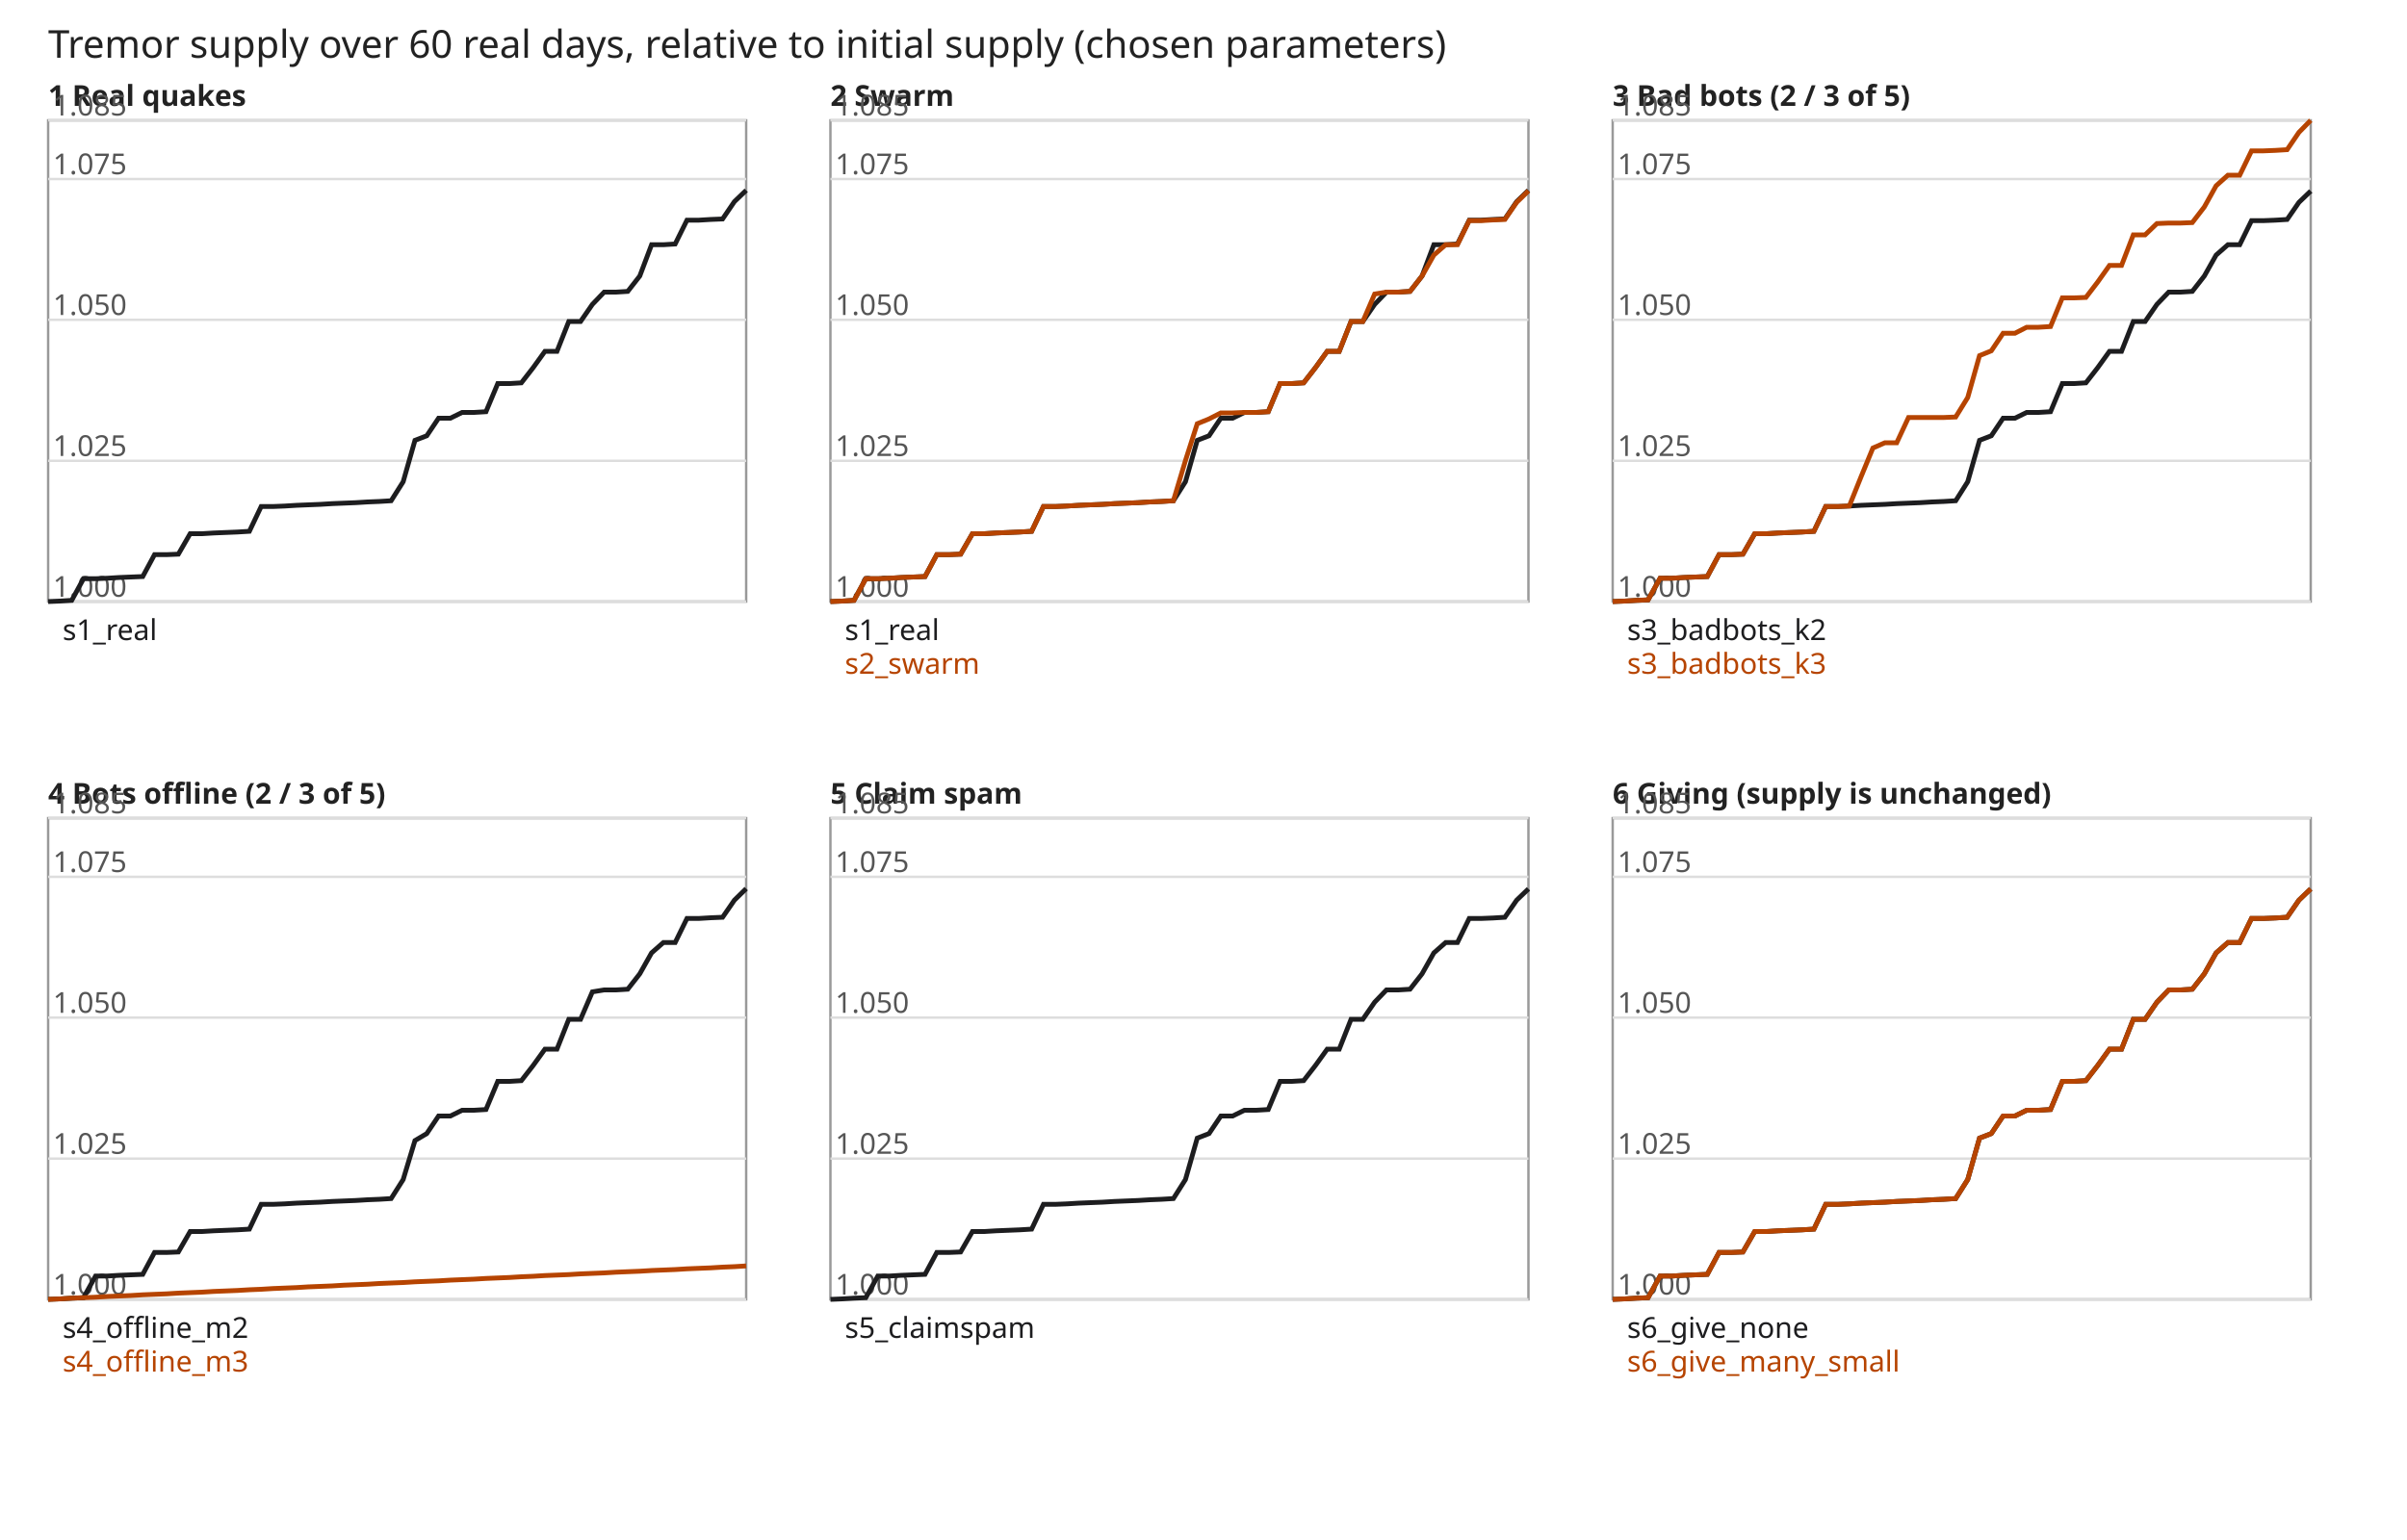
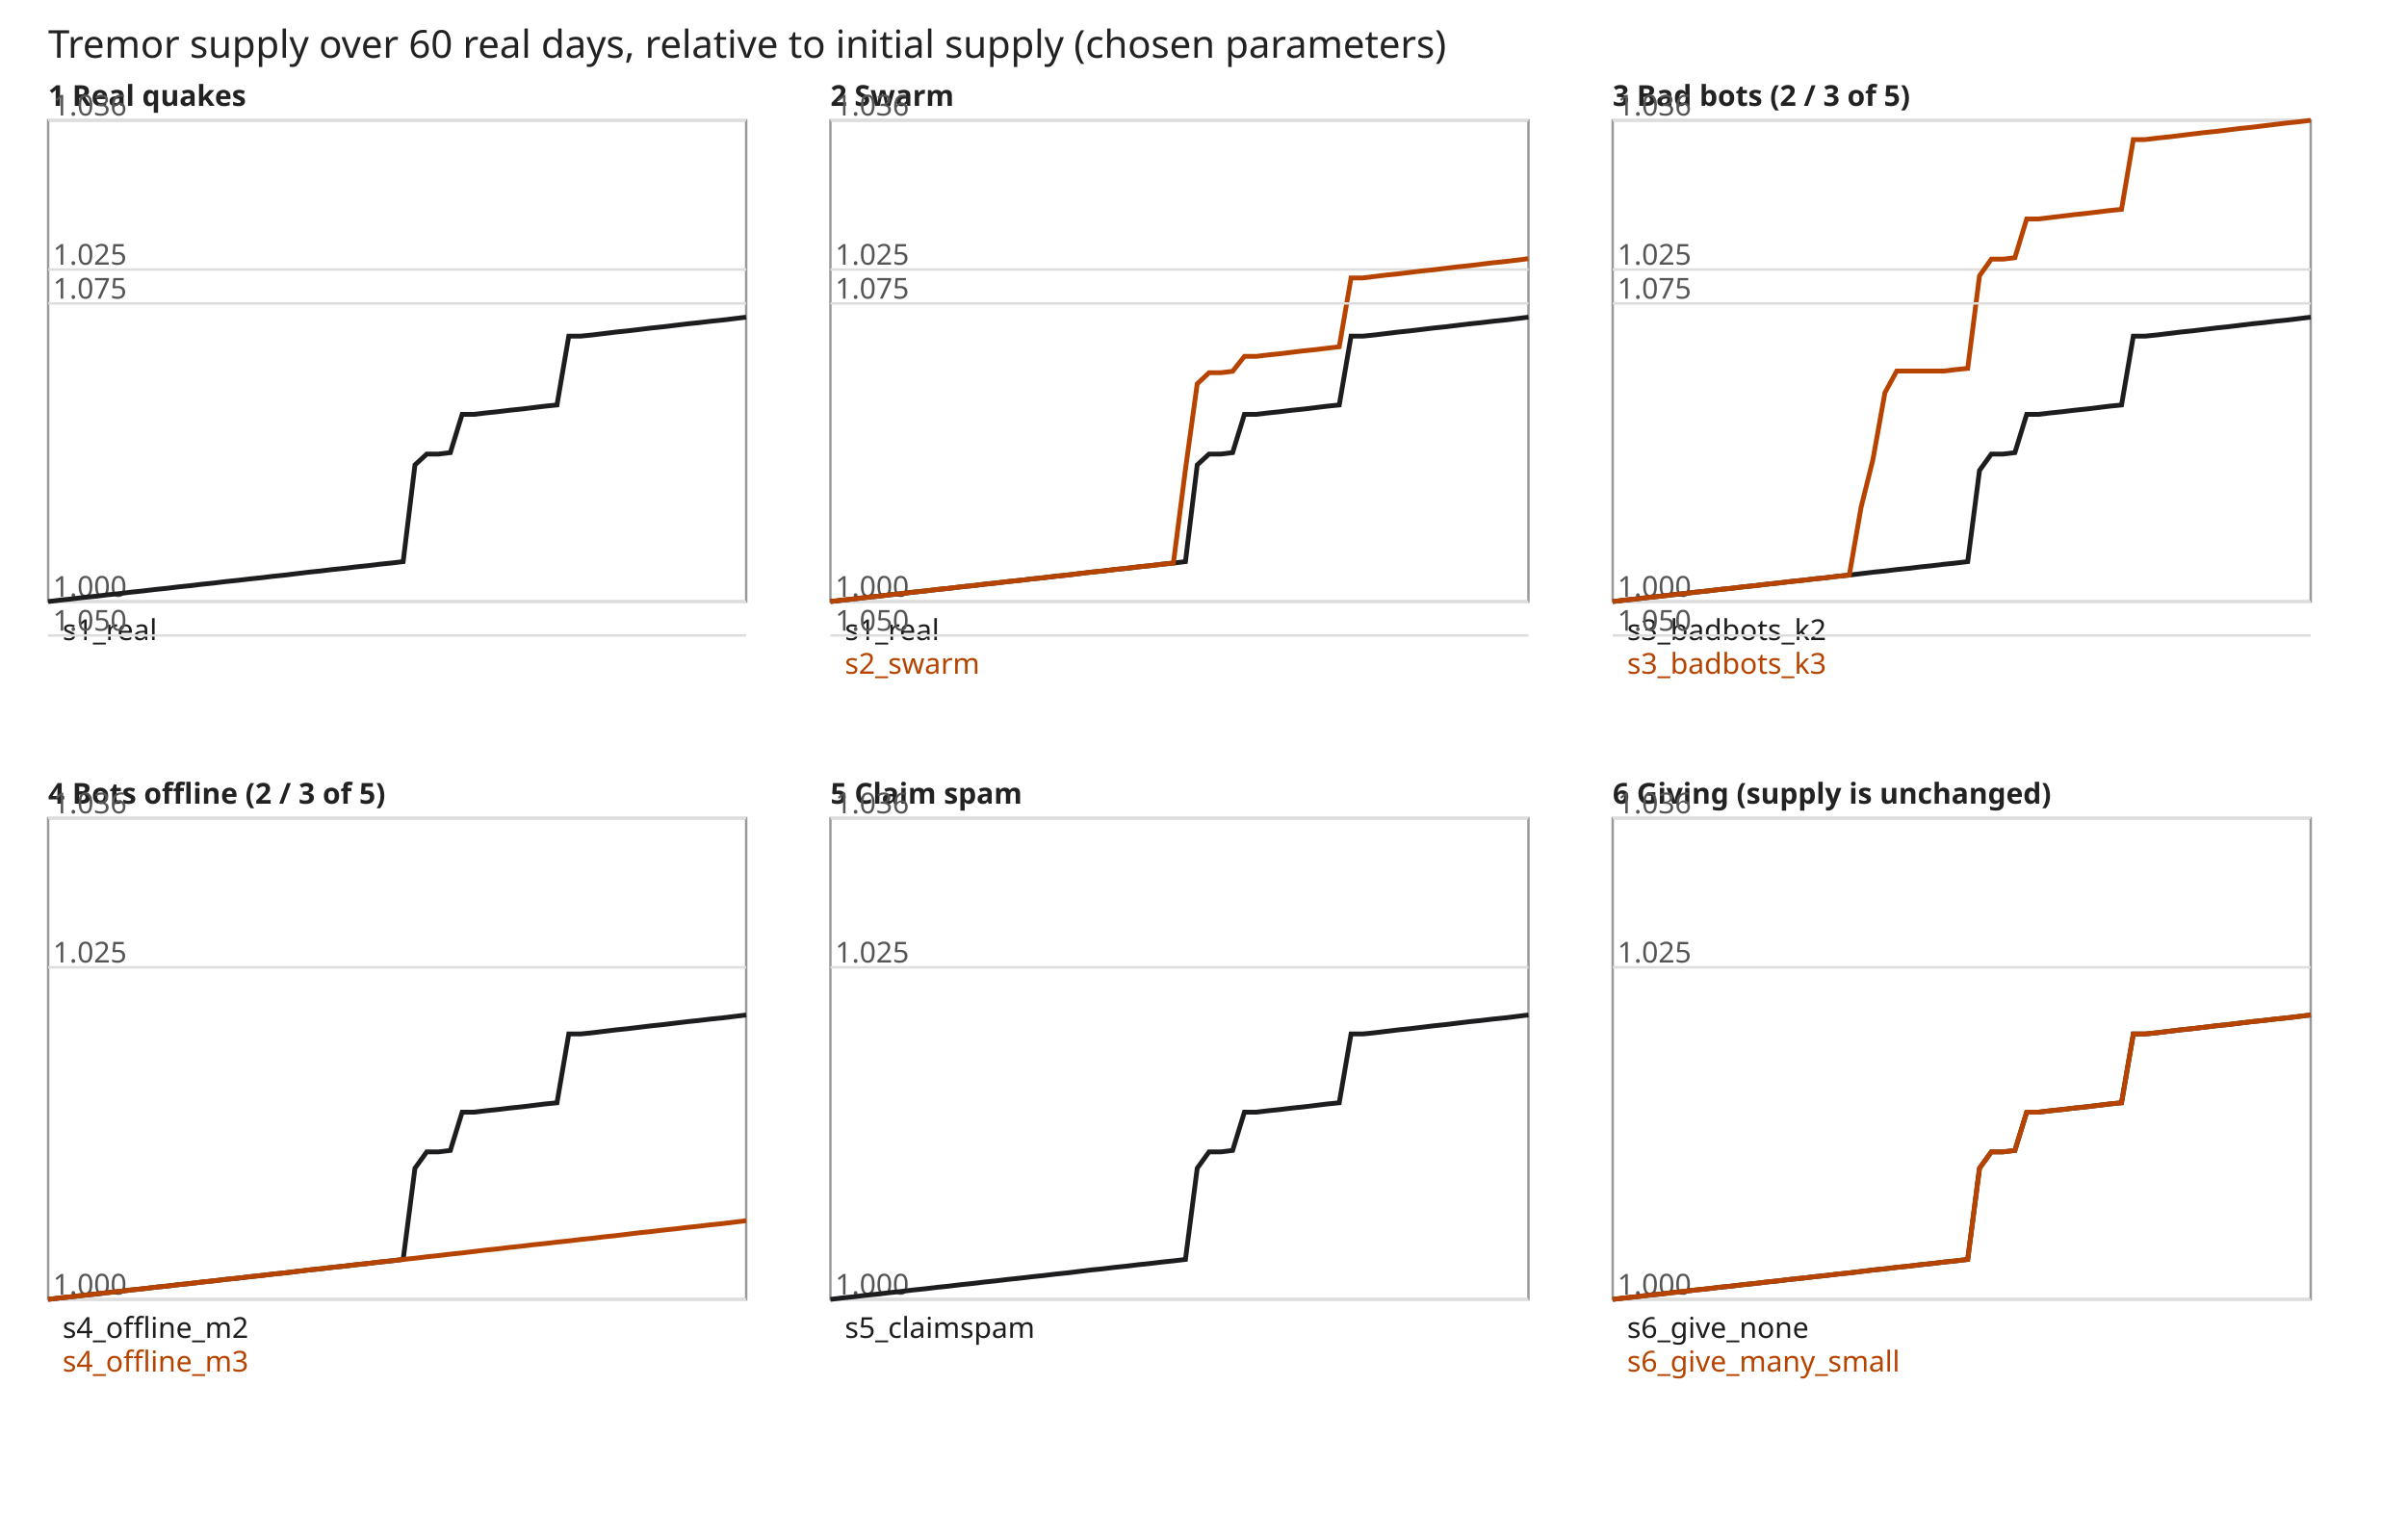
<svg xmlns="http://www.w3.org/2000/svg" viewBox="0 0 1000 640" font-family="sans-serif" font-size="12">
  <rect width="100%" height="100%" fill="#fff" />
  <text x="20" y="24" font-size="16" fill="#222">Tremor supply over 60 real days, relative to initial supply (chosen parameters)</text>
  <text x="20" y="44" fill="#222" font-weight="bold">1 Real quakes</text>
  <rect x="20" y="50" width="290" height="200" fill="none" stroke="#999" />
  <line x1="20" x2="310" y1="250.0" y2="250.0" stroke="#ddd" />
  <text x="22" y="248.0" fill="#555">1.000</text>
-   <line x1="20" x2="310" y1="191.5" y2="191.5" stroke="#ddd" />
-   <text x="22" y="189.5" fill="#555">1.025</text>
-   <line x1="20" x2="310" y1="132.9" y2="132.9" stroke="#ddd" />
-   <text x="22" y="130.9" fill="#555">1.050</text>
-   <line x1="20" x2="310" y1="74.4" y2="74.4" stroke="#ddd" />
-   <text x="22" y="72.4" fill="#555">1.075</text>
+   <line x1="20" x2="310" y1="112.0" y2="112.0" stroke="#ddd" />
+   <text x="22" y="110.0" fill="#555">1.025</text>
+   <line x1="20" x2="310" y1="-25.9" y2="-25.9" stroke="#ddd" />
+   <text x="22" y="-27.9" fill="#555">1.050</text>
+   <line x1="20" x2="310" y1="-163.9" y2="-163.9" stroke="#ddd" />
+   <text x="22" y="-165.9" fill="#555">1.075</text>
  <line x1="20" x2="310" y1="50.0" y2="50.0" stroke="#ddd" />
-   <text x="22" y="48.0" fill="#555">1.085</text>
-   <polyline fill="none" stroke="#1d1d1f" stroke-width="2" points="20.0,250.0 24.9,249.8 29.8,249.5 34.7,240.5 39.7,240.5 44.6,240.3 49.5,240.0 54.4,239.8 59.3,239.6 64.2,230.5 69.2,230.5 74.1,230.3 79.0,221.8 83.9,221.8 88.8,221.5 93.7,221.3 98.6,221.1 103.6,220.8 108.5,210.5 113.4,210.5 118.3,210.3 123.2,210.0 128.1,209.8 133.1,209.6 138.0,209.3 142.9,209.1 147.8,208.9 152.7,208.6 157.6,208.4 162.5,208.1 167.5,200.2 172.4,183.0 177.3,181.1 182.2,173.8 187.1,173.8 192.0,171.4 196.9,171.4 201.9,171.1 206.8,159.4 211.7,159.4 216.6,159.1 221.5,152.8 226.4,146.0 231.4,146.0 236.3,133.6 241.2,133.6 246.1,126.5 251.0,121.4 255.9,121.4 260.8,121.1 265.8,114.7 270.7,101.7 275.6,101.7 280.5,101.4 285.4,91.5 290.3,91.5 295.3,91.2 300.2,91.0 305.1,83.8 310.0,79.1" />
+   <text x="22" y="48.0" fill="#555">1.036</text>
+   <polyline fill="none" stroke="#1d1d1f" stroke-width="2" points="20.0,250.0 24.9,249.4 29.8,248.9 34.7,248.3 39.7,247.8 44.6,247.2 49.5,246.7 54.4,246.1 59.3,245.6 64.2,245.0 69.2,244.5 74.1,243.9 79.0,243.4 83.9,242.8 88.8,242.3 93.7,241.7 98.6,241.2 103.6,240.6 108.5,240.1 113.4,239.5 118.3,239.0 123.2,238.4 128.1,237.8 133.1,237.3 138.0,236.7 142.9,236.2 147.8,235.6 152.7,235.1 157.6,234.5 162.5,234.0 167.5,233.4 172.4,193.2 177.3,188.7 182.2,188.7 187.1,188.1 192.0,172.2 196.9,172.2 201.9,171.6 206.8,171.1 211.7,170.5 216.6,170.0 221.5,169.4 226.4,168.8 231.4,168.3 236.3,139.7 241.2,139.7 246.1,139.2 251.0,138.6 255.9,138.0 260.8,137.5 265.8,136.9 270.7,136.3 275.6,135.8 280.5,135.2 285.4,134.6 290.3,134.1 295.3,133.5 300.2,133.0 305.1,132.4 310.0,131.8" />
  <text x="26" y="266" fill="#1d1d1f">s1_real</text>
  <text x="345" y="44" fill="#222" font-weight="bold">2 Swarm</text>
  <rect x="345" y="50" width="290" height="200" fill="none" stroke="#999" />
  <line x1="345" x2="635" y1="250.0" y2="250.0" stroke="#ddd" />
  <text x="347" y="248.0" fill="#555">1.000</text>
-   <line x1="345" x2="635" y1="191.5" y2="191.5" stroke="#ddd" />
-   <text x="347" y="189.5" fill="#555">1.025</text>
-   <line x1="345" x2="635" y1="132.9" y2="132.9" stroke="#ddd" />
-   <text x="347" y="130.9" fill="#555">1.050</text>
-   <line x1="345" x2="635" y1="74.4" y2="74.4" stroke="#ddd" />
-   <text x="347" y="72.4" fill="#555">1.075</text>
+   <line x1="345" x2="635" y1="112.0" y2="112.0" stroke="#ddd" />
+   <text x="347" y="110.0" fill="#555">1.025</text>
+   <line x1="345" x2="635" y1="-25.9" y2="-25.9" stroke="#ddd" />
+   <text x="347" y="-27.9" fill="#555">1.050</text>
+   <line x1="345" x2="635" y1="-163.9" y2="-163.9" stroke="#ddd" />
+   <text x="347" y="-165.9" fill="#555">1.075</text>
  <line x1="345" x2="635" y1="50.0" y2="50.0" stroke="#ddd" />
-   <text x="347" y="48.0" fill="#555">1.085</text>
-   <polyline fill="none" stroke="#1d1d1f" stroke-width="2" points="345.0,250.0 349.9,249.8 354.8,249.5 359.7,240.5 364.7,240.5 369.6,240.3 374.5,240.0 379.4,239.8 384.3,239.6 389.2,230.5 394.2,230.5 399.1,230.3 404.0,221.8 408.9,221.8 413.8,221.5 418.7,221.3 423.6,221.1 428.6,220.8 433.5,210.5 438.4,210.5 443.3,210.3 448.2,210.0 453.1,209.8 458.1,209.6 463.0,209.3 467.9,209.1 472.8,208.9 477.7,208.6 482.6,208.4 487.5,208.1 492.5,200.2 497.4,183.0 502.3,181.1 507.2,173.8 512.1,173.8 517.0,171.4 521.9,171.4 526.9,171.1 531.8,159.4 536.7,159.4 541.6,159.1 546.5,152.8 551.4,146.0 556.4,146.0 561.3,133.6 566.2,133.6 571.1,126.5 576.0,121.4 580.9,121.4 585.8,121.1 590.8,114.7 595.7,101.7 600.6,101.7 605.5,101.4 610.4,91.5 615.3,91.5 620.3,91.2 625.2,91.0 630.1,83.8 635.0,79.1" />
+   <text x="347" y="48.0" fill="#555">1.036</text>
+   <polyline fill="none" stroke="#1d1d1f" stroke-width="2" points="345.0,250.0 349.9,249.4 354.8,248.9 359.7,248.3 364.7,247.8 369.6,247.2 374.5,246.7 379.4,246.1 384.3,245.6 389.2,245.0 394.2,244.5 399.1,243.9 404.0,243.4 408.9,242.8 413.8,242.3 418.7,241.7 423.6,241.2 428.6,240.6 433.5,240.1 438.4,239.5 443.3,239.0 448.2,238.4 453.1,237.8 458.1,237.3 463.0,236.7 467.9,236.2 472.8,235.6 477.7,235.1 482.6,234.5 487.5,234.0 492.5,233.4 497.4,193.2 502.3,188.7 507.2,188.7 512.1,188.1 517.0,172.2 521.9,172.2 526.9,171.6 531.8,171.1 536.7,170.5 541.6,170.0 546.5,169.4 551.4,168.8 556.4,168.3 561.3,139.7 566.2,139.7 571.1,139.2 576.0,138.6 580.9,138.0 585.8,137.5 590.8,136.9 595.7,136.3 600.6,135.8 605.5,135.2 610.4,134.6 615.3,134.1 620.3,133.5 625.2,133.0 630.1,132.4 635.0,131.8" />
  <text x="351" y="266" fill="#1d1d1f">s1_real</text>
-   <polyline fill="none" stroke="#b64400" stroke-width="2" points="345.0,250.0 349.9,249.8 354.8,249.5 359.7,240.5 364.7,240.5 369.6,240.3 374.5,240.0 379.4,239.8 384.3,239.6 389.2,230.5 394.2,230.5 399.1,230.3 404.0,221.8 408.9,221.8 413.8,221.5 418.7,221.3 423.6,221.1 428.6,220.8 433.5,210.5 438.4,210.5 443.3,210.3 448.2,210.0 453.1,209.8 458.1,209.6 463.0,209.3 467.9,209.1 472.8,208.9 477.7,208.6 482.6,208.4 487.5,208.1 492.5,191.4 497.4,176.1 502.3,174.1 507.2,171.6 512.1,171.6 517.0,171.4 521.9,171.4 526.9,171.1 531.8,159.4 536.7,159.4 541.6,159.1 546.5,152.8 551.4,146.0 556.4,146.0 561.3,133.6 566.2,133.6 571.1,122.2 576.0,121.4 580.9,121.4 585.8,121.1 590.8,114.7 595.7,106.0 600.6,101.7 605.5,101.7 610.4,91.7 615.3,91.7 620.3,91.4 625.2,91.2 630.1,84.1 635.0,79.3" />
+   <polyline fill="none" stroke="#b64400" stroke-width="2" points="345.0,250.0 349.9,249.4 354.8,248.9 359.7,248.3 364.7,247.8 369.6,247.2 374.5,246.7 379.4,246.1 384.3,245.6 389.2,245.0 394.2,244.5 399.1,243.9 404.0,243.4 408.9,242.8 413.8,242.3 418.7,241.7 423.6,241.2 428.6,240.6 433.5,240.1 438.4,239.5 443.3,239.0 448.2,238.4 453.1,237.8 458.1,237.3 463.0,236.7 467.9,236.2 472.8,235.6 477.7,235.1 482.6,234.5 487.5,234.0 492.5,195.1 497.4,159.5 502.3,154.9 507.2,154.9 512.1,154.3 517.0,148.1 521.9,148.1 526.9,147.5 531.8,147.0 536.7,146.4 541.6,145.8 546.5,145.3 551.4,144.7 556.4,144.1 561.3,115.5 566.2,115.5 571.1,114.9 576.0,114.3 580.9,113.8 585.8,113.2 590.8,112.6 595.7,112.1 600.6,111.5 605.5,110.9 610.4,110.4 615.3,109.8 620.3,109.2 625.2,108.7 630.1,108.1 635.0,107.5" />
  <text x="351" y="280" fill="#b64400">s2_swarm</text>
  <text x="670" y="44" fill="#222" font-weight="bold">3 Bad bots (2 / 3 of 5)</text>
  <rect x="670" y="50" width="290" height="200" fill="none" stroke="#999" />
  <line x1="670" x2="960" y1="250.0" y2="250.0" stroke="#ddd" />
  <text x="672" y="248.0" fill="#555">1.000</text>
-   <line x1="670" x2="960" y1="191.5" y2="191.5" stroke="#ddd" />
-   <text x="672" y="189.5" fill="#555">1.025</text>
-   <line x1="670" x2="960" y1="132.9" y2="132.9" stroke="#ddd" />
-   <text x="672" y="130.9" fill="#555">1.050</text>
-   <line x1="670" x2="960" y1="74.4" y2="74.4" stroke="#ddd" />
-   <text x="672" y="72.4" fill="#555">1.075</text>
+   <line x1="670" x2="960" y1="112.0" y2="112.0" stroke="#ddd" />
+   <text x="672" y="110.0" fill="#555">1.025</text>
+   <line x1="670" x2="960" y1="-25.9" y2="-25.9" stroke="#ddd" />
+   <text x="672" y="-27.9" fill="#555">1.050</text>
+   <line x1="670" x2="960" y1="-163.9" y2="-163.9" stroke="#ddd" />
+   <text x="672" y="-165.9" fill="#555">1.075</text>
  <line x1="670" x2="960" y1="50.0" y2="50.0" stroke="#ddd" />
-   <text x="672" y="48.0" fill="#555">1.085</text>
-   <polyline fill="none" stroke="#1d1d1f" stroke-width="2" points="670.0,250.0 674.9,249.8 679.8,249.5 684.7,249.3 689.7,240.3 694.6,240.3 699.5,240.0 704.4,239.8 709.3,239.6 714.2,230.5 719.2,230.5 724.1,230.3 729.0,221.8 733.9,221.8 738.8,221.5 743.7,221.3 748.6,221.1 753.6,220.8 758.5,210.5 763.4,210.5 768.3,210.3 773.2,210.0 778.1,209.8 783.1,209.6 788.0,209.3 792.9,209.1 797.8,208.9 802.7,208.6 807.6,208.4 812.5,208.1 817.5,200.2 822.4,183.0 827.3,181.1 832.2,173.8 837.1,173.8 842.0,171.4 846.9,171.4 851.9,171.1 856.8,159.4 861.7,159.4 866.6,159.1 871.5,152.8 876.4,146.0 881.4,146.0 886.3,133.6 891.2,133.6 896.1,126.5 901.0,121.4 905.9,121.4 910.8,121.1 915.8,114.7 920.7,106.0 925.6,101.7 930.5,101.7 935.4,91.7 940.3,91.7 945.3,91.5 950.2,91.2 955.1,84.1 960.0,79.4" />
+   <text x="672" y="48.0" fill="#555">1.036</text>
+   <polyline fill="none" stroke="#1d1d1f" stroke-width="2" points="670.0,250.0 674.9,249.4 679.8,248.9 684.7,248.3 689.7,247.8 694.6,247.2 699.5,246.7 704.4,246.1 709.3,245.6 714.2,245.0 719.2,244.5 724.1,243.9 729.0,243.4 733.9,242.8 738.8,242.3 743.7,241.7 748.6,241.2 753.6,240.6 758.5,240.1 763.4,239.5 768.3,239.0 773.2,238.4 778.1,237.8 783.1,237.3 788.0,236.7 792.9,236.2 797.8,235.6 802.7,235.1 807.6,234.5 812.5,234.0 817.5,233.4 822.4,195.5 827.3,188.7 832.2,188.7 837.1,188.1 842.0,172.2 846.9,172.2 851.9,171.6 856.8,171.1 861.7,170.5 866.6,170.0 871.5,169.4 876.4,168.8 881.4,168.3 886.3,139.7 891.2,139.7 896.1,139.2 901.0,138.6 905.9,138.0 910.8,137.5 915.8,136.9 920.7,136.3 925.6,135.8 930.5,135.2 935.4,134.6 940.3,134.1 945.3,133.5 950.2,133.0 955.1,132.4 960.0,131.8" />
  <text x="676" y="266" fill="#1d1d1f">s3_badbots_k2</text>
-   <polyline fill="none" stroke="#b64400" stroke-width="2" points="670.0,250.0 674.9,249.8 679.8,249.5 684.7,249.3 689.7,240.3 694.6,240.3 699.5,240.0 704.4,239.8 709.3,239.6 714.2,230.5 719.2,230.5 724.1,230.3 729.0,221.8 733.9,221.8 738.8,221.5 743.7,221.3 748.6,221.1 753.6,220.8 758.5,210.5 763.4,210.5 768.3,210.3 773.2,198.1 778.1,186.2 783.1,184.0 788.0,184.0 792.9,173.5 797.8,173.5 802.7,173.5 807.6,173.5 812.5,173.3 817.5,165.2 822.4,147.8 827.3,145.8 832.2,138.5 837.1,138.5 842.0,136.0 846.9,136.0 851.9,135.7 856.8,123.8 861.7,123.8 866.6,123.6 871.5,117.2 876.4,110.3 881.4,110.3 886.3,97.6 891.2,97.6 896.1,92.9 901.0,92.7 905.9,92.7 910.8,92.5 915.8,86.0 920.7,77.2 925.6,72.8 930.5,72.8 935.4,62.7 940.3,62.7 945.3,62.5 950.2,62.2 955.1,55.0 960.0,50.0" />
+   <polyline fill="none" stroke="#b64400" stroke-width="2" points="670.0,250.0 674.9,249.4 679.8,248.9 684.7,248.3 689.7,247.8 694.6,247.2 699.5,246.7 704.4,246.1 709.3,245.6 714.2,245.0 719.2,244.5 724.1,243.9 729.0,243.4 733.9,242.8 738.8,242.3 743.7,241.7 748.6,241.2 753.6,240.6 758.5,240.1 763.4,239.5 768.3,239.0 773.2,210.8 778.1,191.1 783.1,163.2 788.0,154.2 792.9,154.2 797.8,154.2 802.7,154.2 807.6,154.2 812.5,153.6 817.5,153.1 822.4,114.6 827.3,107.7 832.2,107.7 837.1,107.1 842.0,91.0 846.9,91.0 851.9,90.4 856.8,89.8 861.7,89.2 866.6,88.7 871.5,88.1 876.4,87.5 881.4,87.0 886.3,58.0 891.2,58.0 896.1,57.4 901.0,56.9 905.9,56.3 910.8,55.7 915.8,55.1 920.7,54.6 925.6,54.0 930.5,53.4 935.4,52.9 940.3,52.3 945.3,51.7 950.2,51.1 955.1,50.6 960.0,50.0" />
  <text x="676" y="280" fill="#b64400">s3_badbots_k3</text>
  <text x="20" y="334" fill="#222" font-weight="bold">4 Bots offline (2 / 3 of 5)</text>
  <rect x="20" y="340" width="290" height="200" fill="none" stroke="#999" />
  <line x1="20" x2="310" y1="540.0" y2="540.0" stroke="#ddd" />
  <text x="22" y="538.0" fill="#555">1.000</text>
-   <line x1="20" x2="310" y1="481.5" y2="481.5" stroke="#ddd" />
-   <text x="22" y="479.5" fill="#555">1.025</text>
-   <line x1="20" x2="310" y1="422.9" y2="422.9" stroke="#ddd" />
-   <text x="22" y="420.9" fill="#555">1.050</text>
-   <line x1="20" x2="310" y1="364.4" y2="364.4" stroke="#ddd" />
-   <text x="22" y="362.4" fill="#555">1.075</text>
+   <line x1="20" x2="310" y1="402.0" y2="402.0" stroke="#ddd" />
+   <text x="22" y="400.0" fill="#555">1.025</text>
+   <line x1="20" x2="310" y1="264.1" y2="264.1" stroke="#ddd" />
+   <text x="22" y="262.1" fill="#555">1.050</text>
+   <line x1="20" x2="310" y1="126.1" y2="126.1" stroke="#ddd" />
+   <text x="22" y="124.1" fill="#555">1.075</text>
  <line x1="20" x2="310" y1="340.0" y2="340.0" stroke="#ddd" />
-   <text x="22" y="338.0" fill="#555">1.085</text>
-   <polyline fill="none" stroke="#1d1d1f" stroke-width="2" points="20.0,540.0 24.9,539.8 29.8,539.5 34.7,539.3 39.7,530.3 44.6,530.3 49.5,530.0 54.4,529.8 59.3,529.6 64.2,520.5 69.2,520.5 74.1,520.3 79.0,511.8 83.9,511.8 88.8,511.5 93.7,511.3 98.6,511.1 103.6,510.8 108.5,500.5 113.4,500.5 118.3,500.3 123.2,500.0 128.1,499.8 133.1,499.6 138.0,499.3 142.9,499.1 147.8,498.9 152.7,498.6 157.6,498.4 162.5,498.1 167.5,490.2 172.4,474.0 177.3,471.1 182.2,463.8 187.1,463.8 192.0,461.4 196.9,461.4 201.9,461.1 206.8,449.4 211.7,449.4 216.6,449.1 221.5,442.8 226.4,436.0 231.4,436.0 236.3,423.6 241.2,423.6 246.1,412.2 251.0,411.4 255.9,411.4 260.8,411.1 265.8,404.7 270.7,396.0 275.6,391.7 280.5,391.7 285.4,381.7 290.3,381.7 295.3,381.4 300.2,381.2 305.1,374.1 310.0,369.3" />
+   <text x="22" y="338.0" fill="#555">1.036</text>
+   <polyline fill="none" stroke="#1d1d1f" stroke-width="2" points="20.0,540.0 24.9,539.4 29.8,538.9 34.7,538.3 39.7,537.8 44.6,537.2 49.5,536.7 54.4,536.1 59.3,535.6 64.2,535.0 69.2,534.5 74.1,533.9 79.0,533.4 83.9,532.8 88.8,532.3 93.7,531.7 98.6,531.2 103.6,530.6 108.5,530.1 113.4,529.5 118.3,529.0 123.2,528.4 128.1,527.8 133.1,527.3 138.0,526.7 142.9,526.2 147.8,525.6 152.7,525.1 157.6,524.5 162.5,524.0 167.5,523.4 172.4,485.5 177.3,478.7 182.2,478.7 187.1,478.1 192.0,462.2 196.9,462.2 201.9,461.6 206.8,461.1 211.7,460.5 216.6,460.0 221.5,459.4 226.4,458.8 231.4,458.3 236.3,429.7 241.2,429.7 246.1,429.2 251.0,428.6 255.9,428.0 260.8,427.5 265.8,426.9 270.7,426.3 275.6,425.8 280.5,425.2 285.4,424.6 290.3,424.1 295.3,423.5 300.2,423.0 305.1,422.4 310.0,421.8" />
  <text x="26" y="556" fill="#1d1d1f">s4_offline_m2</text>
-   <polyline fill="none" stroke="#b64400" stroke-width="2" points="20.0,540.0 24.9,539.8 29.8,539.5 34.7,539.3 39.7,539.1 44.6,538.8 49.5,538.6 54.4,538.4 59.3,538.1 64.2,537.9 69.2,537.7 74.1,537.4 79.0,537.2 83.9,537.0 88.8,536.7 93.7,536.5 98.6,536.3 103.6,536.0 108.5,535.8 113.4,535.5 118.3,535.3 123.2,535.1 128.1,534.8 133.1,534.6 138.0,534.4 142.9,534.1 147.8,533.9 152.7,533.7 157.6,533.4 162.5,533.2 167.5,533.0 172.4,532.7 177.3,532.5 182.2,532.3 187.1,532.0 192.0,531.8 196.9,531.6 201.9,531.3 206.8,531.1 211.7,530.9 216.6,530.6 221.5,530.4 226.4,530.1 231.4,529.9 236.3,529.7 241.2,529.4 246.1,529.2 251.0,529.0 255.9,528.7 260.8,528.5 265.8,528.3 270.7,528.0 275.6,527.8 280.5,527.6 285.4,527.3 290.3,527.1 295.3,526.9 300.2,526.6 305.1,526.4 310.0,526.1" />
+   <polyline fill="none" stroke="#b64400" stroke-width="2" points="20.0,540.0 24.9,539.4 29.8,538.9 34.7,538.3 39.7,537.8 44.6,537.2 49.5,536.7 54.4,536.1 59.3,535.6 64.2,535.0 69.2,534.5 74.1,533.9 79.0,533.4 83.9,532.8 88.8,532.3 93.7,531.7 98.6,531.2 103.6,530.6 108.5,530.1 113.4,529.5 118.3,529.0 123.2,528.4 128.1,527.8 133.1,527.3 138.0,526.7 142.9,526.2 147.8,525.6 152.7,525.1 157.6,524.5 162.5,524.0 167.5,523.4 172.4,522.9 177.3,522.3 182.2,521.8 187.1,521.2 192.0,520.7 196.9,520.1 201.9,519.5 206.8,519.0 211.7,518.4 216.6,517.9 221.5,517.3 226.4,516.8 231.4,516.2 236.3,515.7 241.2,515.1 246.1,514.6 251.0,514.0 255.9,513.5 260.8,512.9 265.8,512.3 270.7,511.8 275.6,511.2 280.5,510.7 285.4,510.1 290.3,509.6 295.3,509.0 300.2,508.5 305.1,507.9 310.0,507.3" />
  <text x="26" y="570" fill="#b64400">s4_offline_m3</text>
  <text x="345" y="334" fill="#222" font-weight="bold">5 Claim spam</text>
  <rect x="345" y="340" width="290" height="200" fill="none" stroke="#999" />
  <line x1="345" x2="635" y1="540.0" y2="540.0" stroke="#ddd" />
  <text x="347" y="538.0" fill="#555">1.000</text>
-   <line x1="345" x2="635" y1="481.5" y2="481.5" stroke="#ddd" />
-   <text x="347" y="479.5" fill="#555">1.025</text>
-   <line x1="345" x2="635" y1="422.9" y2="422.9" stroke="#ddd" />
-   <text x="347" y="420.9" fill="#555">1.050</text>
-   <line x1="345" x2="635" y1="364.4" y2="364.4" stroke="#ddd" />
-   <text x="347" y="362.4" fill="#555">1.075</text>
+   <line x1="345" x2="635" y1="402.0" y2="402.0" stroke="#ddd" />
+   <text x="347" y="400.0" fill="#555">1.025</text>
+   <line x1="345" x2="635" y1="264.1" y2="264.1" stroke="#ddd" />
+   <text x="347" y="262.1" fill="#555">1.050</text>
+   <line x1="345" x2="635" y1="126.1" y2="126.1" stroke="#ddd" />
+   <text x="347" y="124.1" fill="#555">1.075</text>
  <line x1="345" x2="635" y1="340.0" y2="340.0" stroke="#ddd" />
-   <text x="347" y="338.0" fill="#555">1.085</text>
-   <polyline fill="none" stroke="#1d1d1f" stroke-width="2" points="345.0,540.0 349.9,539.8 354.8,539.5 359.7,539.3 364.7,530.3 369.6,530.3 374.5,530.0 379.4,529.8 384.3,529.6 389.2,520.5 394.2,520.5 399.1,520.3 404.0,511.8 408.9,511.8 413.8,511.5 418.7,511.3 423.6,511.1 428.6,510.8 433.5,500.5 438.4,500.5 443.3,500.3 448.2,500.0 453.1,499.8 458.1,499.6 463.0,499.3 467.9,499.1 472.8,498.9 477.7,498.6 482.6,498.4 487.5,498.1 492.5,490.2 497.4,473.0 502.3,471.1 507.2,463.8 512.1,463.8 517.0,461.4 521.9,461.4 526.9,461.1 531.8,449.4 536.7,449.4 541.6,449.1 546.5,442.8 551.4,436.0 556.4,436.0 561.3,423.6 566.2,423.6 571.1,416.5 576.0,411.4 580.9,411.4 585.8,411.1 590.8,404.7 595.7,396.0 600.6,391.7 605.5,391.7 610.4,381.7 615.3,381.7 620.3,381.5 625.2,381.2 630.1,374.1 635.0,369.4" />
+   <text x="347" y="338.0" fill="#555">1.036</text>
+   <polyline fill="none" stroke="#1d1d1f" stroke-width="2" points="345.0,540.0 349.9,539.4 354.8,538.9 359.7,538.3 364.7,537.8 369.6,537.2 374.5,536.7 379.4,536.1 384.3,535.6 389.2,535.0 394.2,534.5 399.1,533.9 404.0,533.4 408.9,532.8 413.8,532.3 418.7,531.7 423.6,531.2 428.6,530.6 433.5,530.1 438.4,529.5 443.3,529.0 448.2,528.4 453.1,527.8 458.1,527.3 463.0,526.7 467.9,526.2 472.8,525.6 477.7,525.1 482.6,524.5 487.5,524.0 492.5,523.4 497.4,485.5 502.3,478.7 507.2,478.7 512.1,478.1 517.0,462.2 521.9,462.2 526.9,461.6 531.8,461.1 536.7,460.5 541.6,460.0 546.5,459.4 551.4,458.8 556.4,458.3 561.3,429.7 566.2,429.7 571.1,429.2 576.0,428.6 580.9,428.0 585.8,427.5 590.8,426.9 595.7,426.3 600.6,425.8 605.5,425.2 610.4,424.6 615.3,424.1 620.3,423.5 625.2,423.0 630.1,422.4 635.0,421.8" />
  <text x="351" y="556" fill="#1d1d1f">s5_claimspam</text>
  <text x="670" y="334" fill="#222" font-weight="bold">6 Giving (supply is unchanged)</text>
  <rect x="670" y="340" width="290" height="200" fill="none" stroke="#999" />
  <line x1="670" x2="960" y1="540.0" y2="540.0" stroke="#ddd" />
  <text x="672" y="538.0" fill="#555">1.000</text>
-   <line x1="670" x2="960" y1="481.5" y2="481.5" stroke="#ddd" />
-   <text x="672" y="479.5" fill="#555">1.025</text>
-   <line x1="670" x2="960" y1="422.9" y2="422.9" stroke="#ddd" />
-   <text x="672" y="420.9" fill="#555">1.050</text>
-   <line x1="670" x2="960" y1="364.4" y2="364.4" stroke="#ddd" />
-   <text x="672" y="362.4" fill="#555">1.075</text>
+   <line x1="670" x2="960" y1="402.0" y2="402.0" stroke="#ddd" />
+   <text x="672" y="400.0" fill="#555">1.025</text>
+   <line x1="670" x2="960" y1="264.1" y2="264.1" stroke="#ddd" />
+   <text x="672" y="262.1" fill="#555">1.050</text>
+   <line x1="670" x2="960" y1="126.1" y2="126.1" stroke="#ddd" />
+   <text x="672" y="124.1" fill="#555">1.075</text>
  <line x1="670" x2="960" y1="340.0" y2="340.0" stroke="#ddd" />
-   <text x="672" y="338.0" fill="#555">1.085</text>
-   <polyline fill="none" stroke="#1d1d1f" stroke-width="2" points="670.0,540.0 674.9,539.8 679.8,539.5 684.7,539.3 689.7,530.3 694.6,530.3 699.5,530.0 704.4,529.8 709.3,529.6 714.2,520.5 719.2,520.5 724.1,520.3 729.0,511.8 733.9,511.8 738.8,511.5 743.7,511.3 748.6,511.1 753.6,510.8 758.5,500.5 763.4,500.5 768.3,500.3 773.2,500.0 778.1,499.8 783.1,499.6 788.0,499.3 792.9,499.1 797.8,498.9 802.7,498.6 807.6,498.4 812.5,498.1 817.5,490.2 822.4,473.0 827.3,471.1 832.2,463.8 837.1,463.8 842.0,461.4 846.9,461.4 851.9,461.1 856.8,449.4 861.7,449.4 866.6,449.1 871.5,442.8 876.4,436.0 881.4,436.0 886.3,423.6 891.2,423.6 896.1,416.5 901.0,411.4 905.9,411.4 910.8,411.1 915.8,404.7 920.7,396.0 925.6,391.7 930.5,391.7 935.4,381.7 940.3,381.7 945.3,381.5 950.2,381.2 955.1,374.1 960.0,369.4" />
+   <text x="672" y="338.0" fill="#555">1.036</text>
+   <polyline fill="none" stroke="#1d1d1f" stroke-width="2" points="670.0,540.0 674.9,539.4 679.8,538.9 684.7,538.3 689.7,537.8 694.6,537.2 699.5,536.7 704.4,536.1 709.3,535.6 714.2,535.0 719.2,534.5 724.1,533.9 729.0,533.4 733.9,532.8 738.8,532.3 743.7,531.7 748.6,531.2 753.6,530.6 758.5,530.1 763.4,529.5 768.3,529.0 773.2,528.4 778.1,527.8 783.1,527.3 788.0,526.7 792.9,526.2 797.8,525.6 802.7,525.1 807.6,524.5 812.5,524.0 817.5,523.4 822.4,485.5 827.3,478.7 832.2,478.7 837.1,478.1 842.0,462.2 846.9,462.2 851.9,461.6 856.8,461.1 861.7,460.5 866.6,460.0 871.5,459.4 876.4,458.8 881.4,458.3 886.3,429.7 891.2,429.7 896.1,429.2 901.0,428.6 905.9,428.0 910.8,427.5 915.8,426.9 920.7,426.3 925.6,425.8 930.5,425.2 935.4,424.6 940.3,424.1 945.3,423.5 950.2,423.0 955.1,422.4 960.0,421.8" />
  <text x="676" y="556" fill="#1d1d1f">s6_give_none</text>
-   <polyline fill="none" stroke="#b64400" stroke-width="2" points="670.0,540.0 674.9,539.8 679.8,539.5 684.7,539.3 689.7,530.3 694.6,530.3 699.5,530.0 704.4,529.8 709.3,529.6 714.2,520.5 719.2,520.5 724.1,520.3 729.0,511.8 733.9,511.8 738.8,511.5 743.7,511.3 748.6,511.1 753.6,510.8 758.5,500.5 763.4,500.5 768.3,500.3 773.2,500.0 778.1,499.8 783.1,499.6 788.0,499.3 792.9,499.1 797.8,498.9 802.7,498.6 807.6,498.4 812.5,498.1 817.5,490.2 822.4,473.0 827.3,471.1 832.2,463.8 837.1,463.8 842.0,461.4 846.9,461.4 851.9,461.1 856.8,449.4 861.7,449.4 866.6,449.1 871.5,442.8 876.4,436.0 881.4,436.0 886.3,423.6 891.2,423.6 896.1,416.5 901.0,411.4 905.9,411.4 910.8,411.1 915.8,404.7 920.7,396.0 925.6,391.7 930.5,391.7 935.4,381.7 940.3,381.7 945.3,381.5 950.2,381.2 955.1,374.1 960.0,369.4" />
+   <polyline fill="none" stroke="#b64400" stroke-width="2" points="670.0,540.0 674.9,539.4 679.8,538.9 684.7,538.3 689.7,537.8 694.6,537.2 699.5,536.7 704.4,536.1 709.3,535.6 714.2,535.0 719.2,534.5 724.1,533.9 729.0,533.4 733.9,532.8 738.8,532.3 743.7,531.7 748.6,531.2 753.6,530.6 758.5,530.1 763.4,529.5 768.3,529.0 773.2,528.4 778.1,527.8 783.1,527.3 788.0,526.7 792.9,526.2 797.8,525.6 802.7,525.1 807.6,524.5 812.5,524.0 817.5,523.4 822.4,485.5 827.3,478.7 832.2,478.7 837.1,478.1 842.0,462.2 846.9,462.2 851.9,461.6 856.8,461.1 861.7,460.5 866.6,460.0 871.5,459.4 876.4,458.8 881.4,458.3 886.3,429.7 891.2,429.7 896.1,429.2 901.0,428.6 905.9,428.0 910.8,427.5 915.8,426.9 920.7,426.3 925.6,425.8 930.5,425.2 935.4,424.6 940.3,424.1 945.3,423.5 950.2,423.0 955.1,422.4 960.0,421.8" />
  <text x="676" y="570" fill="#b64400">s6_give_many_small</text>
</svg>
